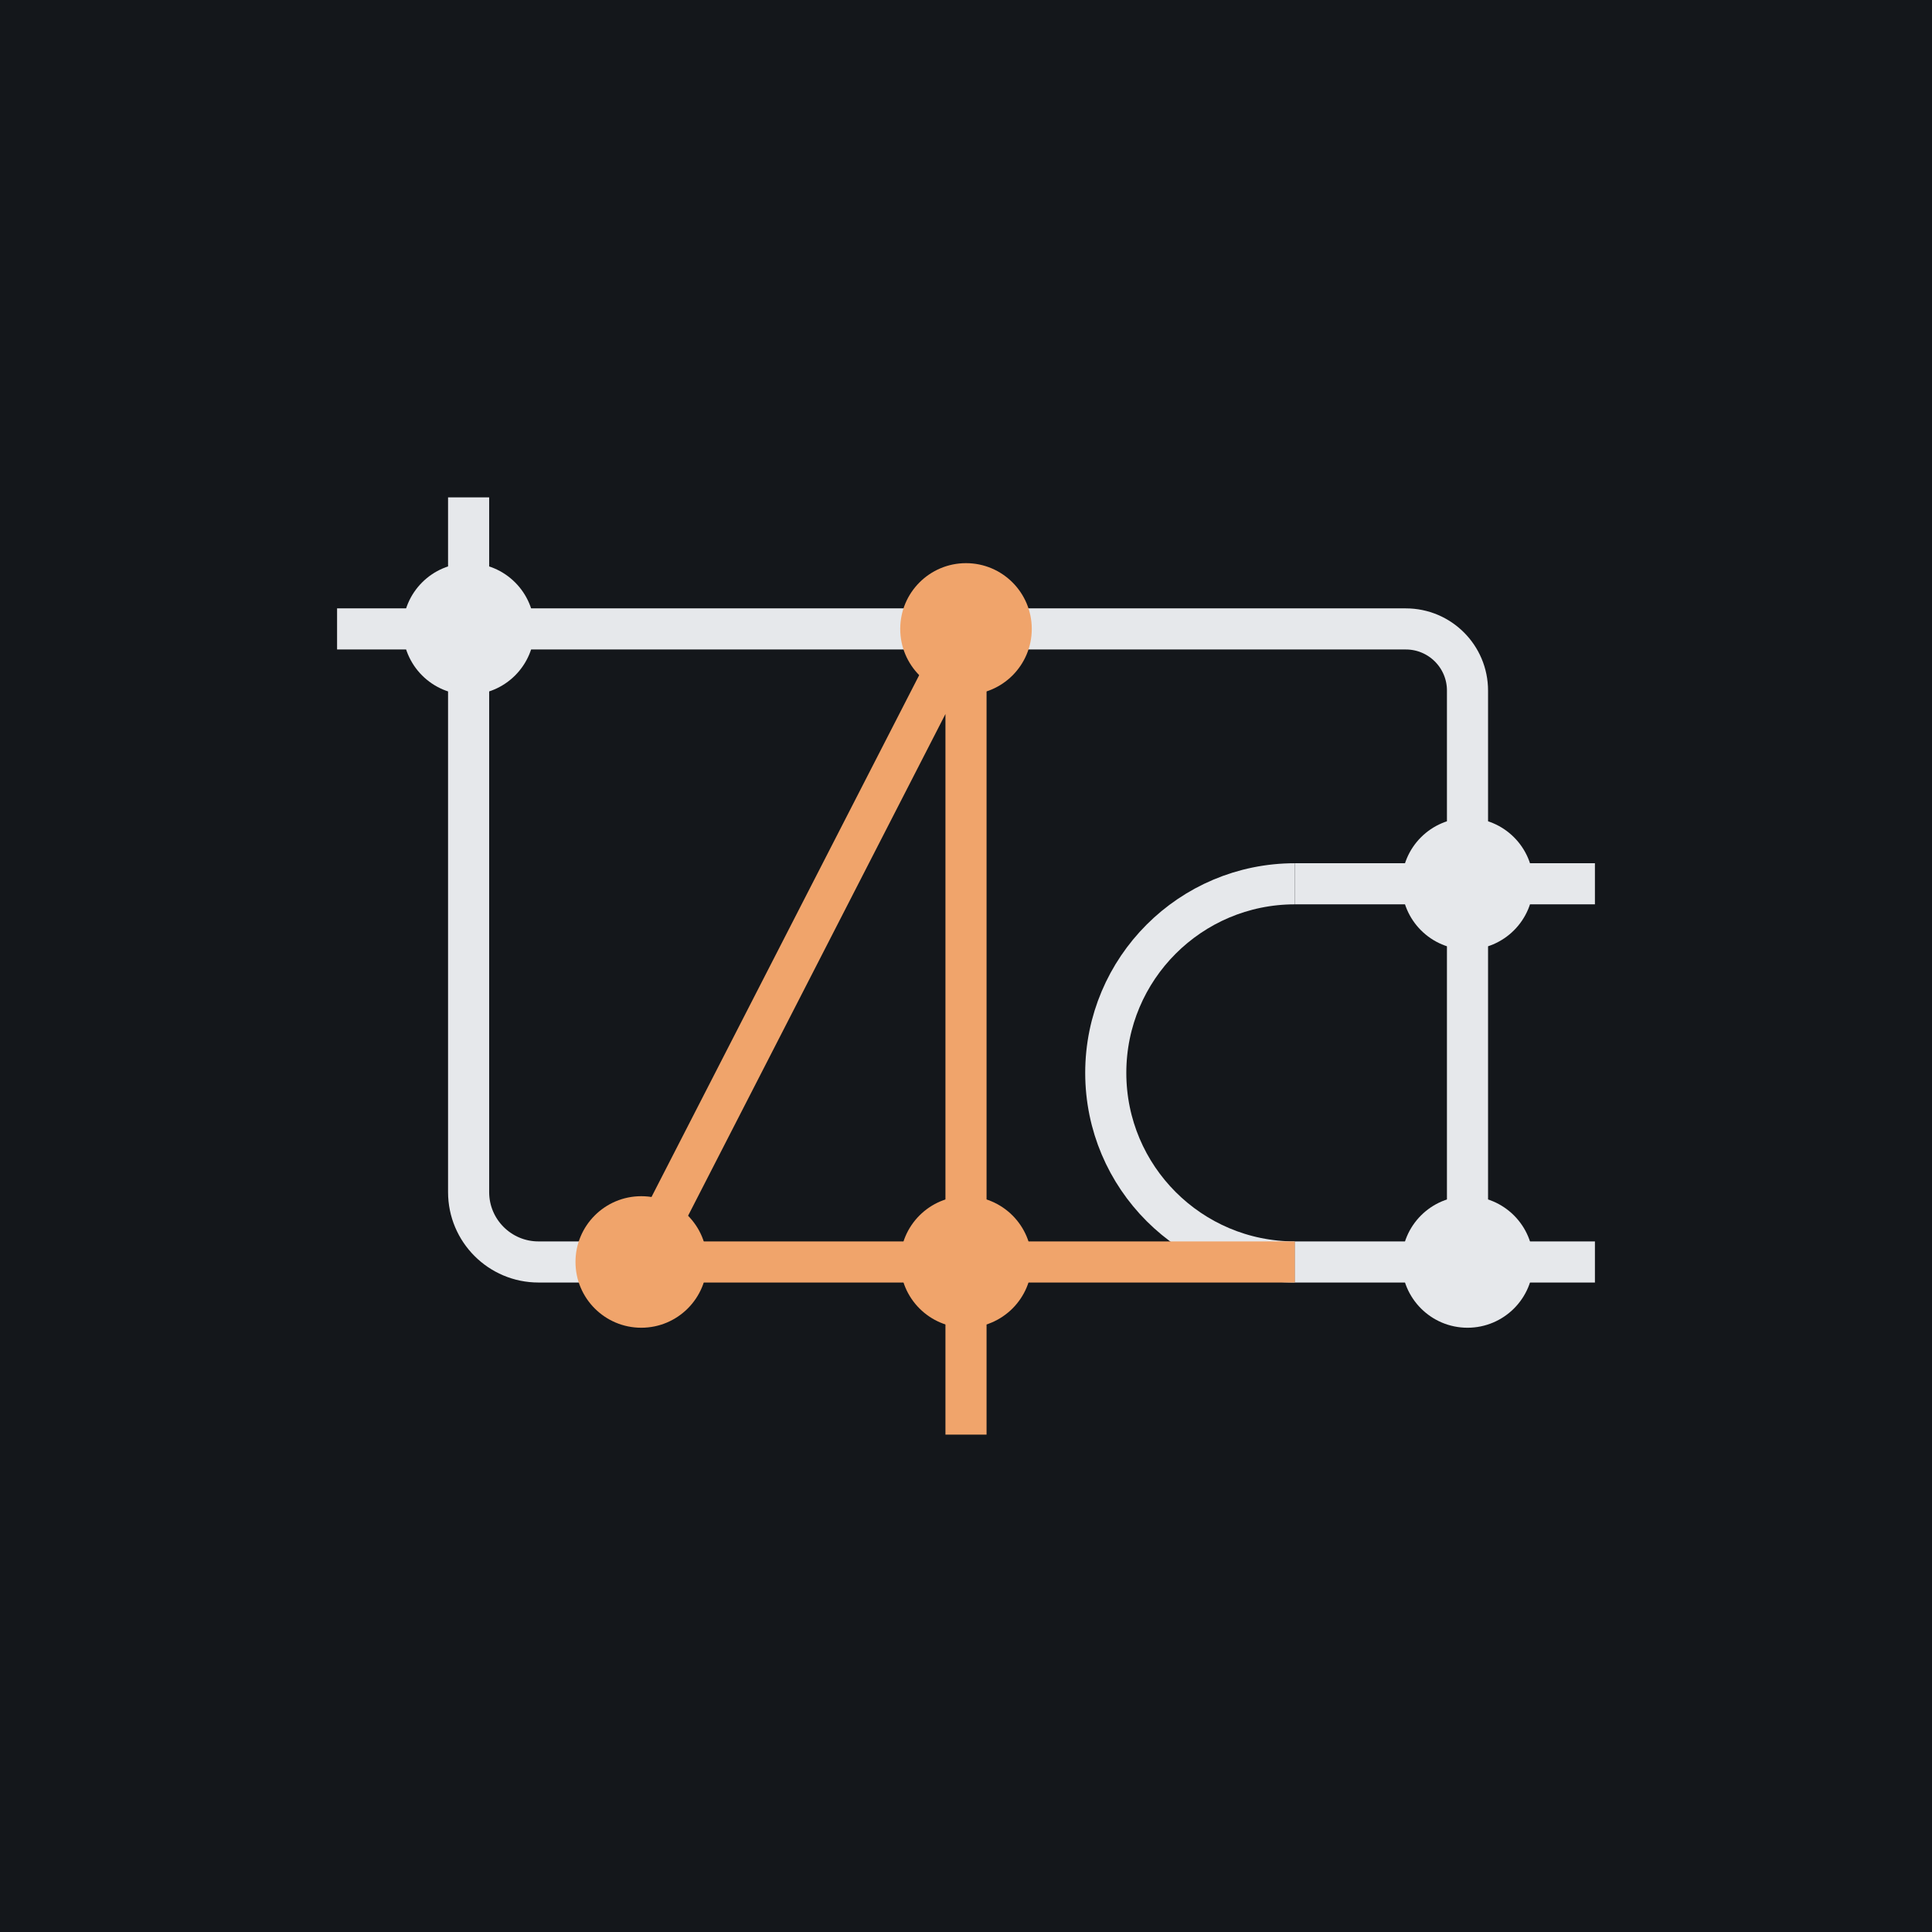
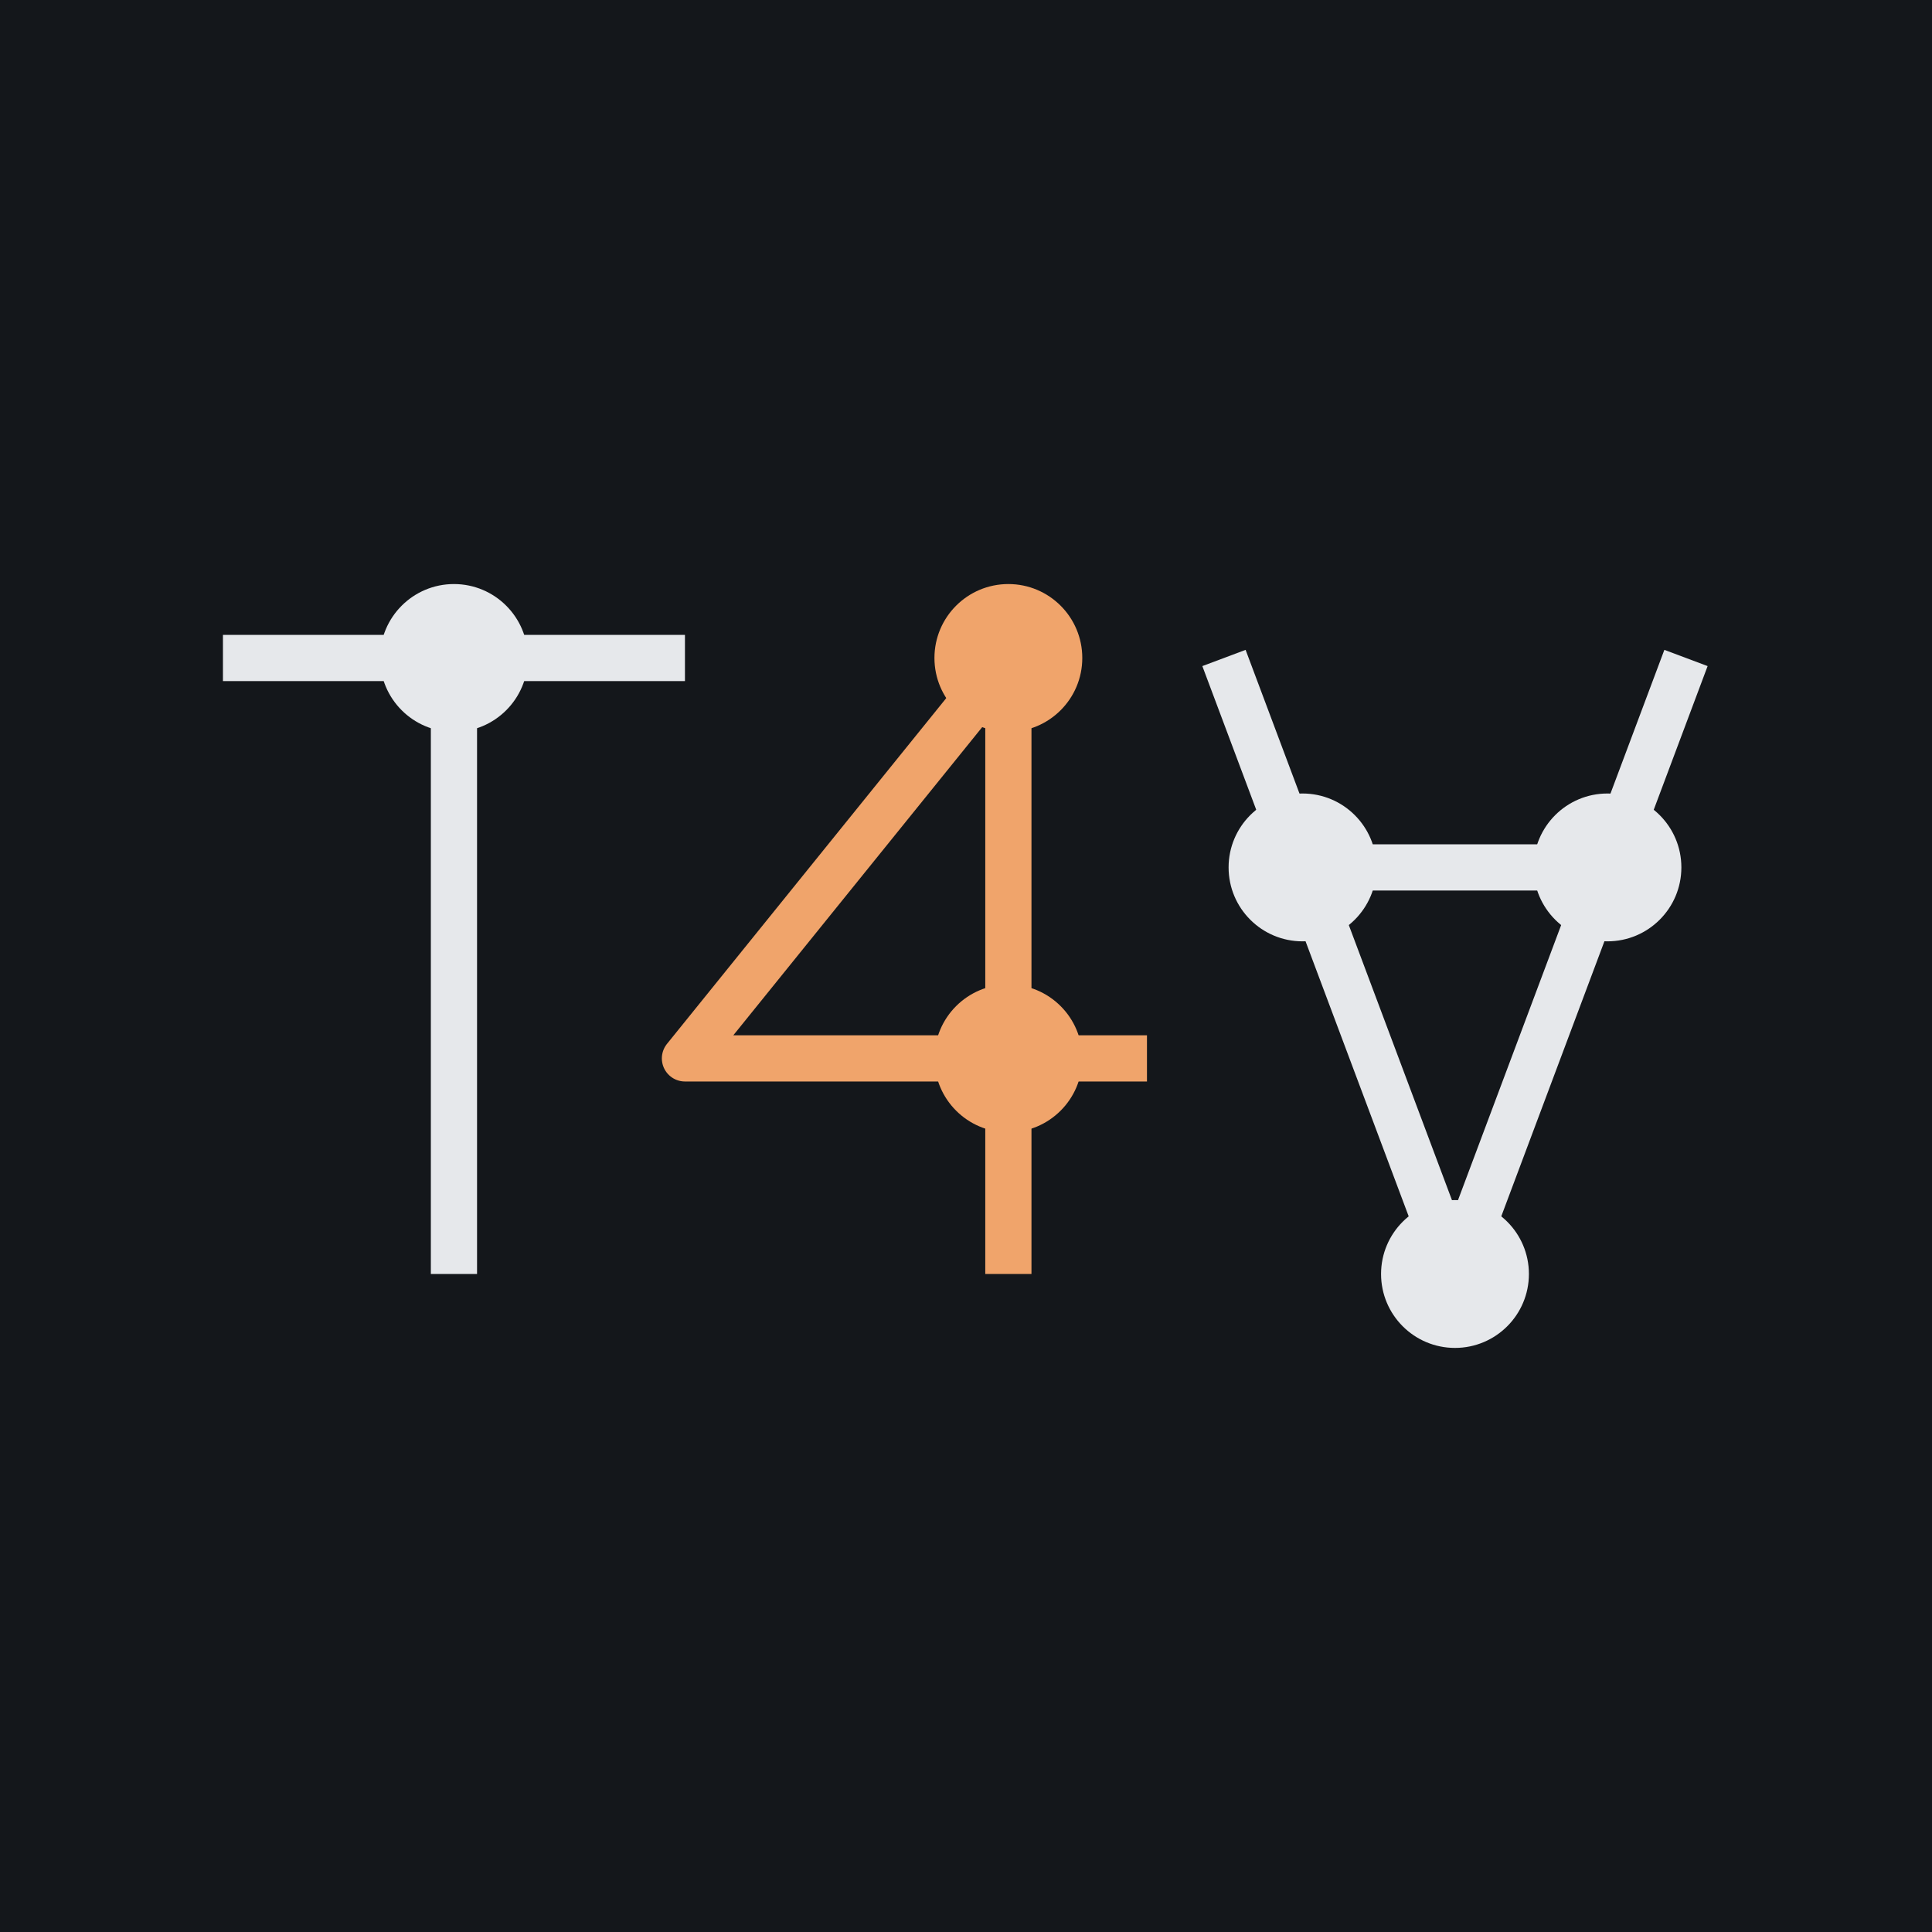
- <svg xmlns="http://www.w3.org/2000/svg" viewBox="-46.00 -97.00 470.00 470.00" role="img" aria-labelledby="t">
+ <svg xmlns="http://www.w3.org/2000/svg" viewBox="-72.38 -173.62 627.25 627.25" role="img" aria-labelledby="t">
  <rect x="-1000" y="-1000" width="3000" height="3000" fill="#14171b" />
-   <g fill="none" stroke-width="10.00" stroke-linejoin="round">
+   <g fill="none" stroke-width="15.00" stroke-linecap="butt" stroke-linejoin="round">
    <g stroke="#e6e8eb">
-       <path d="M68 24V193A17 17 0 0 0 85 210H110" />
-       <path d="M36 56H296A15 15 0 0 1 311 71V210" />
-       <path d="M269 118H342M269 210H342" />
-       <path d="M269 118A46 46 0 0 0 269 210" />
+       <path d="M0.0 40.0H150.0M75.0 40.0V240.0" />
+       <path d="M325.0 40.0L400.0 240.0L475.0 40.0M350.50 108.00H449.50" />
    </g>
    <g stroke="#f0a46b">
-       <path d="M110 210L189 56V252M110 210H269" />
+       <path d="M255.0 40.0L150.0 170.0H300.0M255.0 40.0V240.0" />
    </g>
  </g>
  <g fill="#e6e8eb">
-     <circle cx="68" cy="56" r="16.00" />
-     <circle cx="311" cy="118" r="16.00" />
-     <circle cx="311" cy="210" r="16.00" />
+     <circle cx="75.00" cy="40.00" r="24.00" />
+     <circle cx="350.50" cy="108.00" r="24.00" />
+     <circle cx="449.50" cy="108.00" r="24.00" />
+     <circle cx="400.00" cy="240.00" r="24.00" />
  </g>
  <g fill="#f0a46b">
-     <circle cx="189" cy="56" r="16.00" />
-     <circle cx="110" cy="210" r="16.00" />
-     <circle cx="189" cy="210" r="16.00" />
+     <circle cx="255.00" cy="40.00" r="24.00" />
+     <circle cx="255.00" cy="170.00" r="24.00" />
  </g>
</svg>
